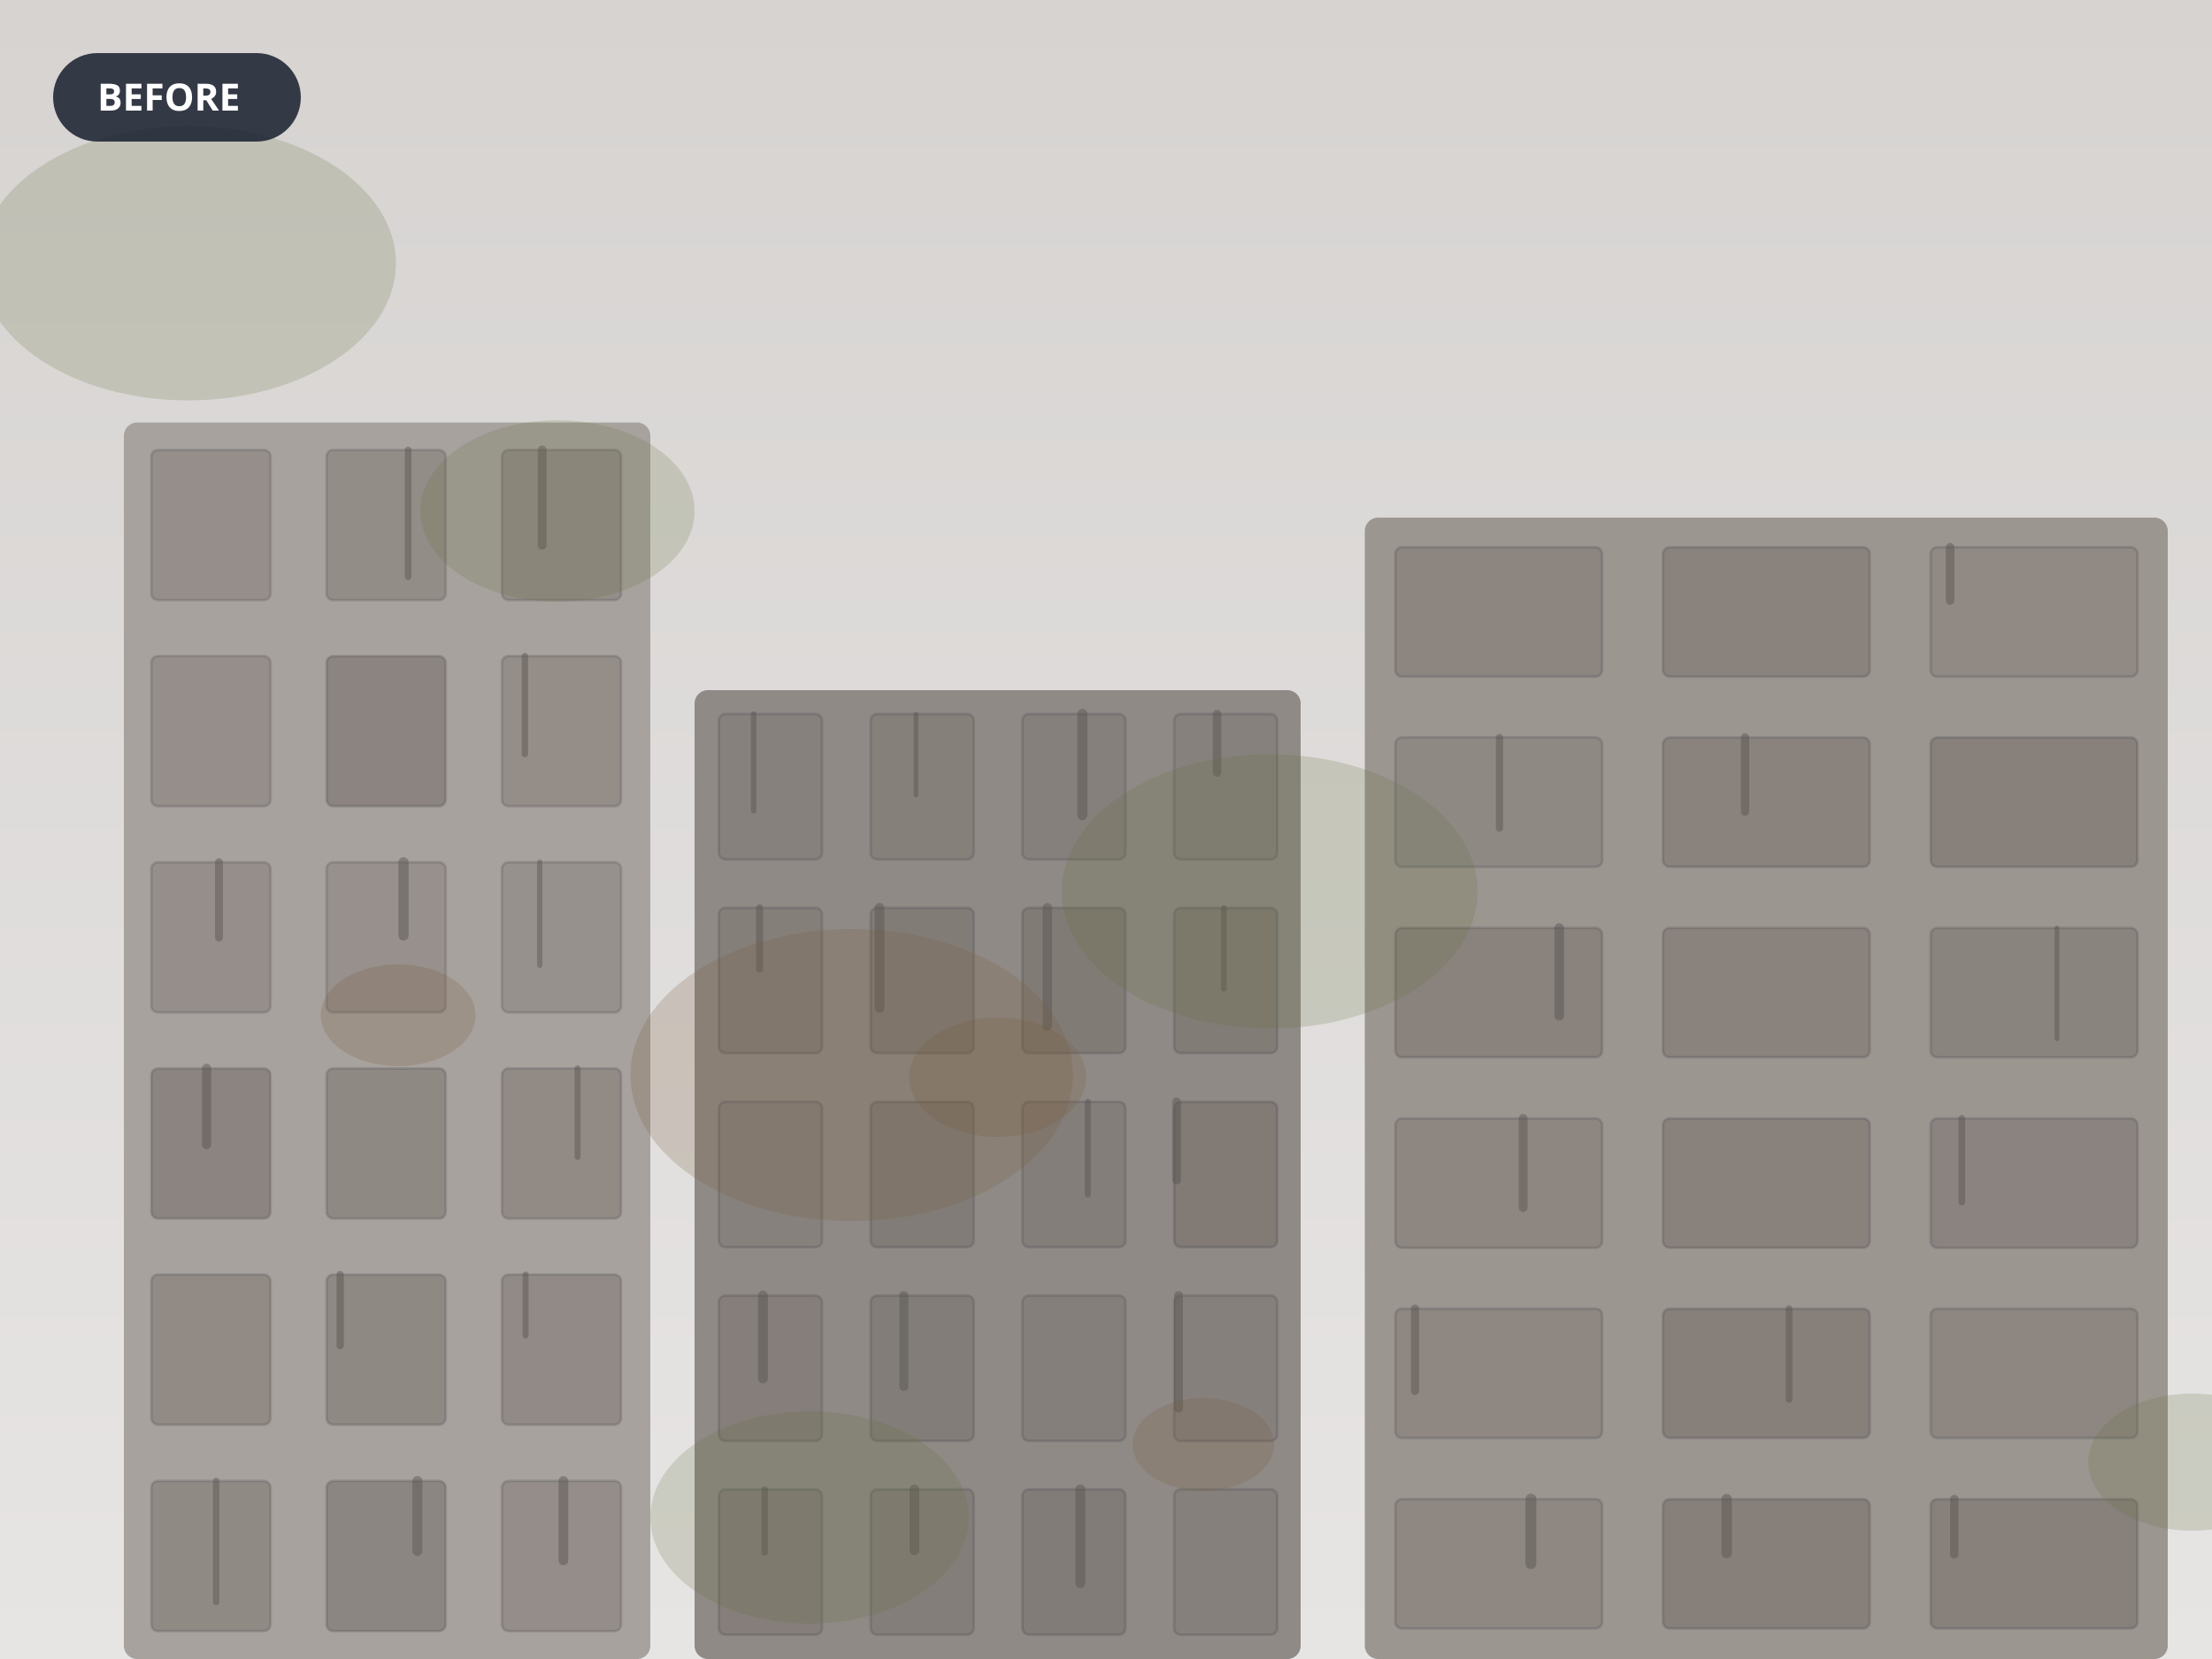
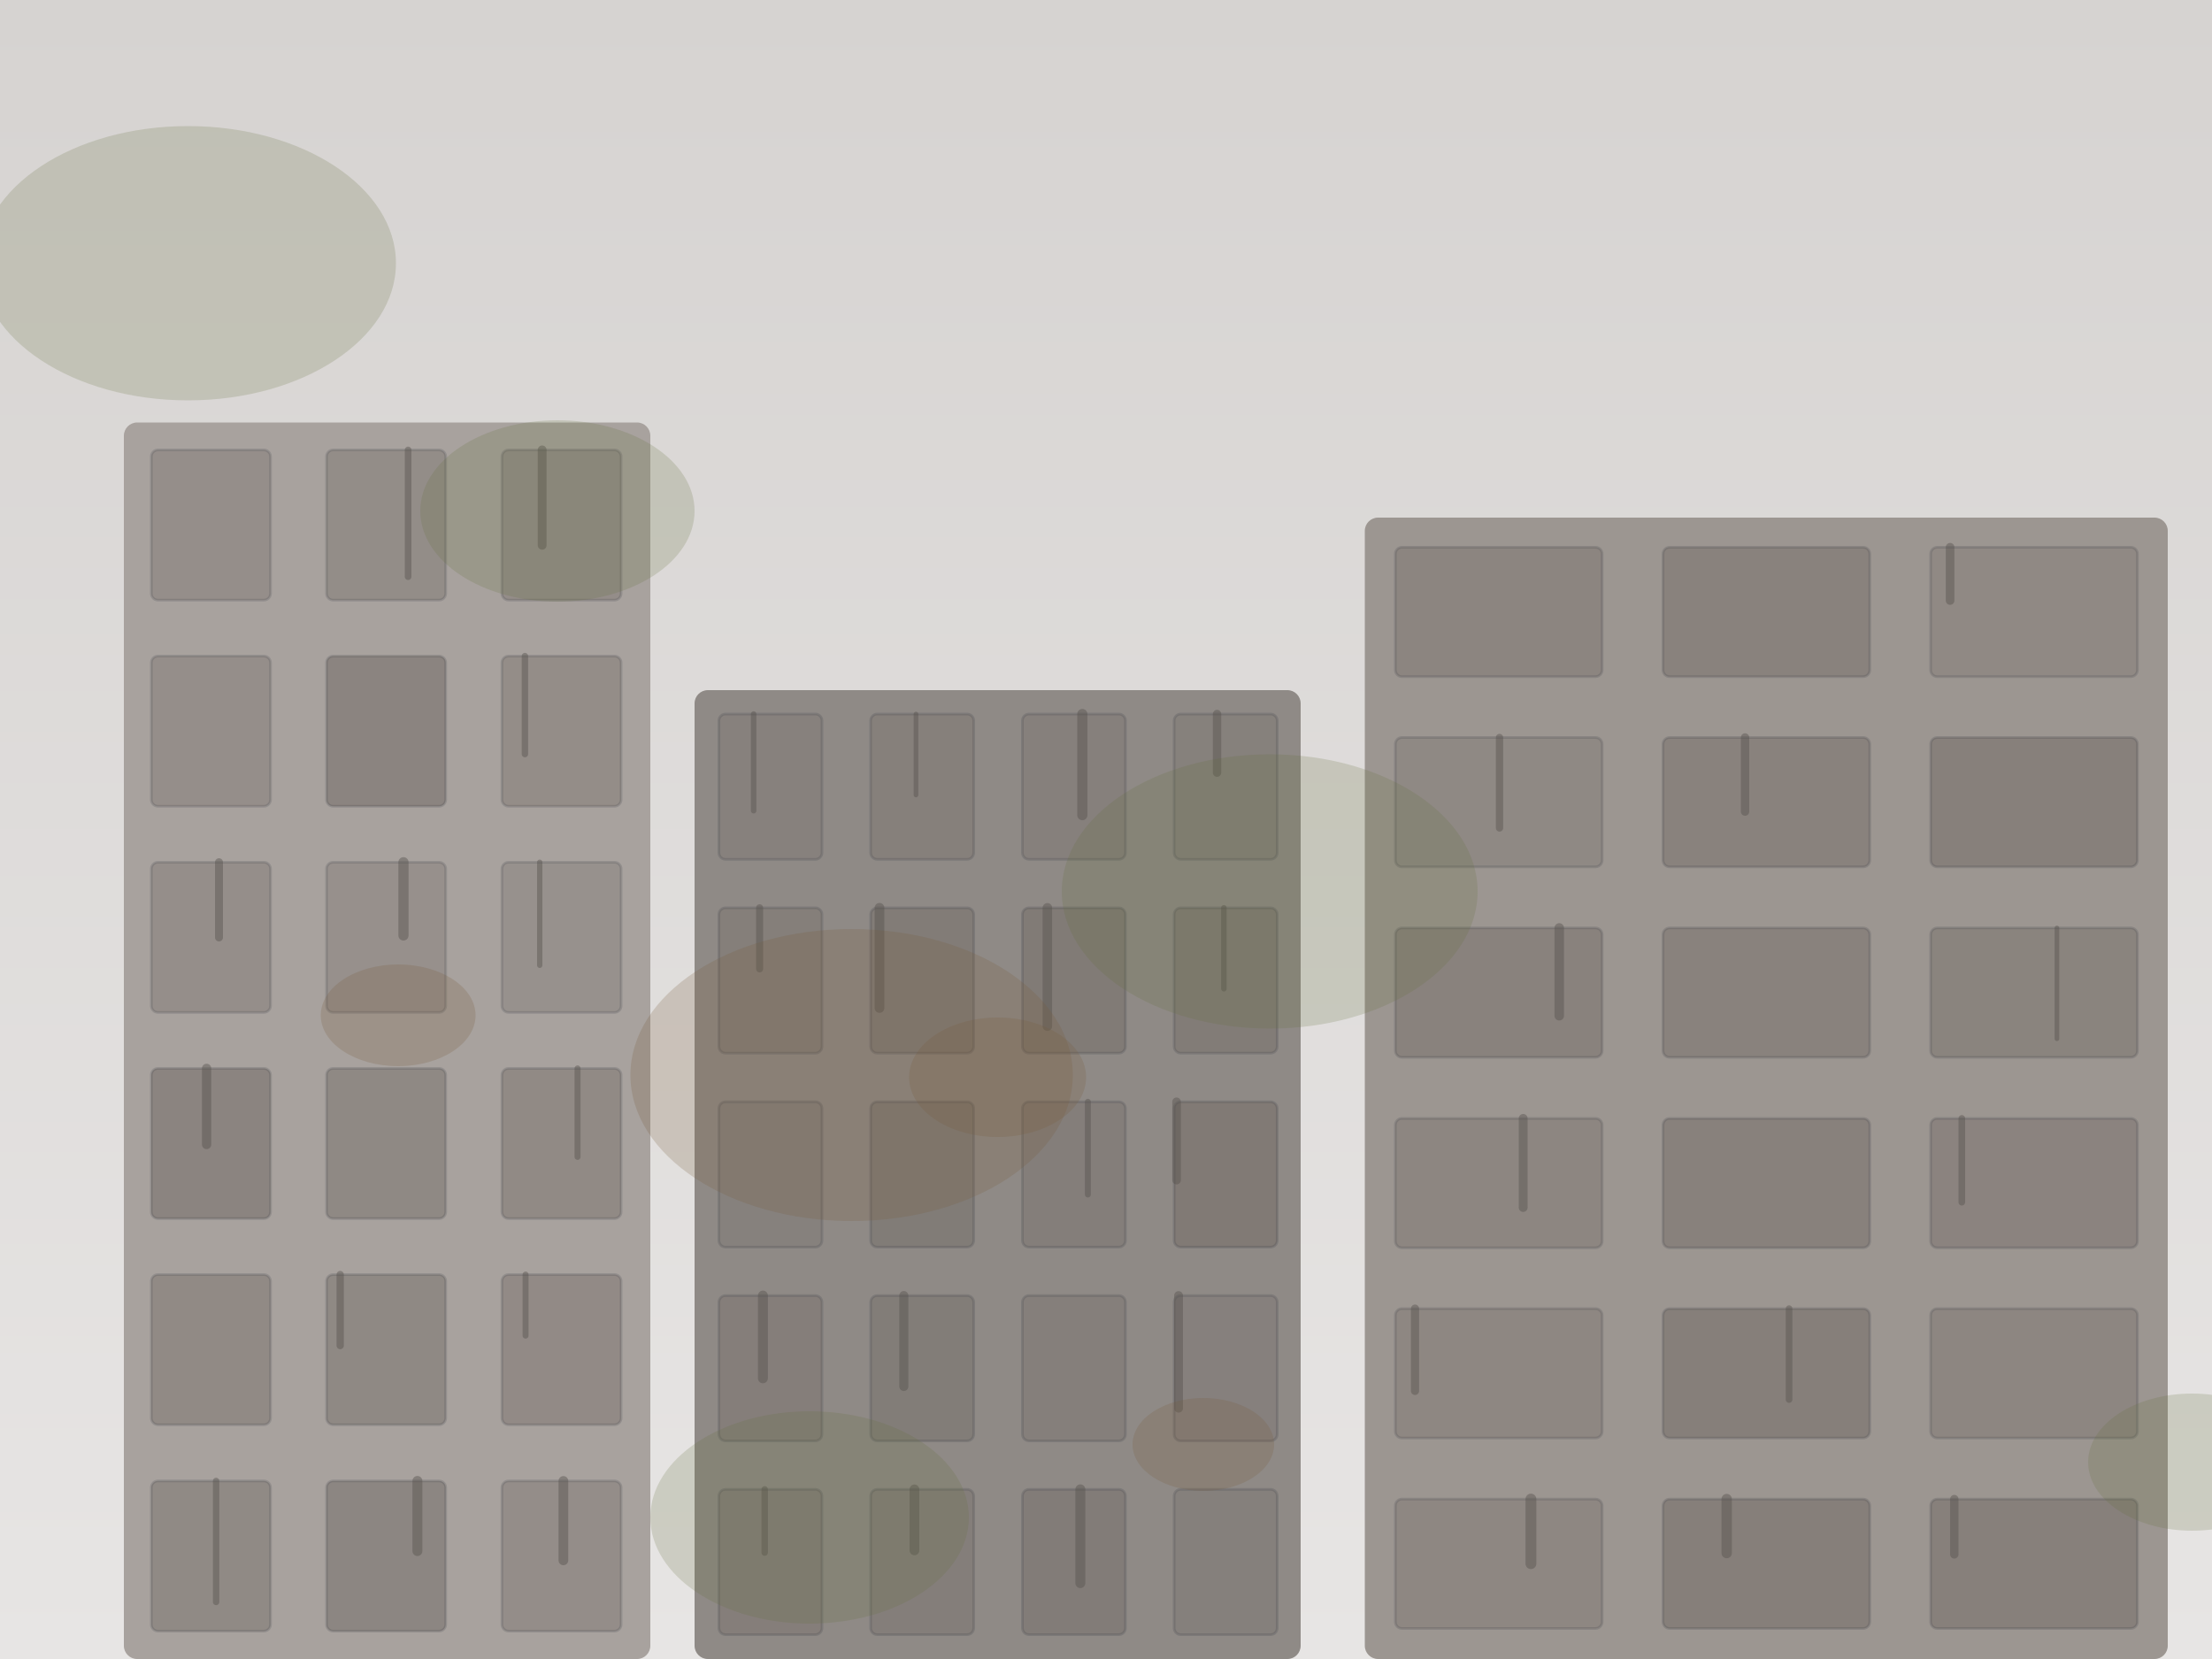
<svg xmlns="http://www.w3.org/2000/svg" viewBox="0 0 1000 750" width="1000" height="750" role="img">
  <defs>
    <linearGradient id="sky" x1="0" y1="0" x2="0" y2="1">
      <stop offset="0" stop-color="#d6d3d1" />
      <stop offset="1" stop-color="#e7e5e4" />
    </linearGradient>
  </defs>
  <rect width="1000" height="750" fill="url(#sky)" />
  <rect x="56" y="191" width="238" height="559" rx="6" fill="#a8a29e" />
  <rect x="68.4" y="203.4" width="53.9" height="67.9" rx="3" fill="rgba(120,113,108,0.391)" stroke="rgba(17,24,39,.14)" stroke-width="1.2" />
  <rect x="68.4" y="296.6" width="53.9" height="67.9" rx="3" fill="rgba(120,113,108,0.401)" stroke="rgba(17,24,39,.14)" stroke-width="1.2" />
  <rect x="68.4" y="389.8" width="53.9" height="67.9" rx="3" fill="rgba(120,113,108,0.387)" stroke="rgba(17,24,39,.14)" stroke-width="1.2" />
  <path d="M99.0 389.8v34.0" stroke="rgba(87,83,78,.45)" stroke-width="3.6" stroke-linecap="round" />
  <rect x="68.4" y="483.0" width="53.9" height="67.9" rx="3" fill="rgba(120,113,108,0.594)" stroke="rgba(17,24,39,.14)" stroke-width="1.2" />
  <path d="M93.4 483.0v34.4" stroke="rgba(87,83,78,.45)" stroke-width="4.2" stroke-linecap="round" />
  <rect x="68.4" y="576.2" width="53.9" height="67.9" rx="3" fill="rgba(120,113,108,0.479)" stroke="rgba(17,24,39,.14)" stroke-width="1.2" />
  <rect x="68.4" y="669.5" width="53.9" height="67.9" rx="3" fill="rgba(120,113,108,0.488)" stroke="rgba(17,24,39,.14)" stroke-width="1.2" />
  <path d="M97.7 669.5v54.7" stroke="rgba(87,83,78,.45)" stroke-width="2.9" stroke-linecap="round" />
  <rect x="147.6" y="203.4" width="53.9" height="67.9" rx="3" fill="rgba(120,113,108,0.429)" stroke="rgba(17,24,39,.14)" stroke-width="1.2" />
  <path d="M184.5 203.4v57.3" stroke="rgba(87,83,78,.45)" stroke-width="3.0" stroke-linecap="round" />
  <rect x="147.6" y="296.6" width="53.9" height="67.9" rx="3" fill="rgba(120,113,108,0.603)" stroke="rgba(17,24,39,.14)" stroke-width="1.2" />
  <rect x="147.6" y="389.8" width="53.9" height="67.9" rx="3" fill="rgba(120,113,108,0.357)" stroke="rgba(17,24,39,.14)" stroke-width="1.2" />
  <path d="M182.4 389.8v33.1" stroke="rgba(87,83,78,.45)" stroke-width="4.6" stroke-linecap="round" />
  <rect x="147.6" y="483.0" width="53.9" height="67.9" rx="3" fill="rgba(120,113,108,0.505)" stroke="rgba(17,24,39,.14)" stroke-width="1.2" />
  <rect x="147.6" y="576.2" width="53.9" height="67.9" rx="3" fill="rgba(120,113,108,0.523)" stroke="rgba(17,24,39,.14)" stroke-width="1.2" />
  <path d="M153.8 576.2v32.1" stroke="rgba(87,83,78,.45)" stroke-width="3.3" stroke-linecap="round" />
  <rect x="147.6" y="669.5" width="53.9" height="67.9" rx="3" fill="rgba(120,113,108,0.555)" stroke="rgba(17,24,39,.14)" stroke-width="1.2" />
  <path d="M188.7 669.5v31.7" stroke="rgba(87,83,78,.45)" stroke-width="4.5" stroke-linecap="round" />
  <rect x="226.9" y="203.4" width="53.9" height="67.9" rx="3" fill="rgba(120,113,108,0.425)" stroke="rgba(17,24,39,.14)" stroke-width="1.2" />
  <path d="M245.1 203.4v43.1" stroke="rgba(87,83,78,.45)" stroke-width="4.0" stroke-linecap="round" />
  <rect x="226.9" y="296.6" width="53.9" height="67.9" rx="3" fill="rgba(120,113,108,0.424)" stroke="rgba(17,24,39,.14)" stroke-width="1.2" />
  <path d="M237.3 296.6v44.3" stroke="rgba(87,83,78,.45)" stroke-width="2.9" stroke-linecap="round" />
  <rect x="226.9" y="389.8" width="53.9" height="67.9" rx="3" fill="rgba(120,113,108,0.336)" stroke="rgba(17,24,39,.14)" stroke-width="1.2" />
  <path d="M244.0 389.8v46.6" stroke="rgba(87,83,78,.45)" stroke-width="2.4" stroke-linecap="round" />
  <rect x="226.9" y="483.0" width="53.9" height="67.9" rx="3" fill="rgba(120,113,108,0.478)" stroke="rgba(17,24,39,.14)" stroke-width="1.2" />
  <path d="M261.1 483.0v40.0" stroke="rgba(87,83,78,.45)" stroke-width="2.7" stroke-linecap="round" />
  <rect x="226.9" y="576.2" width="53.9" height="67.9" rx="3" fill="rgba(120,113,108,0.465)" stroke="rgba(17,24,39,.14)" stroke-width="1.2" />
  <path d="M237.6 576.2v27.6" stroke="rgba(87,83,78,.45)" stroke-width="2.7" stroke-linecap="round" />
  <rect x="226.9" y="669.5" width="53.9" height="67.9" rx="3" fill="rgba(120,113,108,0.42)" stroke="rgba(17,24,39,.14)" stroke-width="1.2" />
  <path d="M254.7 669.5v35.9" stroke="rgba(87,83,78,.45)" stroke-width="4.4" stroke-linecap="round" />
  <rect x="314" y="312" width="274" height="438" rx="6" fill="#8f8a86" />
  <rect x="325.0" y="322.8" width="46.6" height="65.7" rx="3" fill="rgba(120,113,108,0.339)" stroke="rgba(17,24,39,.14)" stroke-width="1.2" />
  <path d="M340.7 322.8v43.7" stroke="rgba(87,83,78,.45)" stroke-width="2.5" stroke-linecap="round" />
  <rect x="325.0" y="410.4" width="46.6" height="65.7" rx="3" fill="rgba(120,113,108,0.442)" stroke="rgba(17,24,39,.14)" stroke-width="1.2" />
  <path d="M343.4 410.4v27.6" stroke="rgba(87,83,78,.45)" stroke-width="3.2" stroke-linecap="round" />
  <rect x="325.0" y="498.1" width="46.6" height="65.7" rx="3" fill="rgba(120,113,108,0.363)" stroke="rgba(17,24,39,.14)" stroke-width="1.2" />
  <rect x="325.0" y="585.7" width="46.6" height="65.7" rx="3" fill="rgba(120,113,108,0.457)" stroke="rgba(17,24,39,.14)" stroke-width="1.2" />
  <path d="M344.9 585.7v37.4" stroke="rgba(87,83,78,.45)" stroke-width="4.5" stroke-linecap="round" />
  <rect x="325.0" y="673.3" width="46.6" height="65.7" rx="3" fill="rgba(120,113,108,0.449)" stroke="rgba(17,24,39,.14)" stroke-width="1.2" />
  <path d="M345.7 673.3v28.6" stroke="rgba(87,83,78,.45)" stroke-width="2.9" stroke-linecap="round" />
  <rect x="393.6" y="322.8" width="46.6" height="65.7" rx="3" fill="rgba(120,113,108,0.393)" stroke="rgba(17,24,39,.14)" stroke-width="1.2" />
  <path d="M414.1 322.8v36.6" stroke="rgba(87,83,78,.45)" stroke-width="2.1" stroke-linecap="round" />
  <rect x="393.6" y="410.4" width="46.6" height="65.7" rx="3" fill="rgba(120,113,108,0.56)" stroke="rgba(17,24,39,.14)" stroke-width="1.2" />
  <path d="M397.6 410.4v45.3" stroke="rgba(87,83,78,.45)" stroke-width="4.4" stroke-linecap="round" />
  <rect x="393.6" y="498.1" width="46.6" height="65.7" rx="3" fill="rgba(120,113,108,0.547)" stroke="rgba(17,24,39,.14)" stroke-width="1.2" />
  <rect x="393.6" y="585.7" width="46.6" height="65.7" rx="3" fill="rgba(120,113,108,0.531)" stroke="rgba(17,24,39,.14)" stroke-width="1.2" />
  <path d="M408.6 585.7v41.1" stroke="rgba(87,83,78,.45)" stroke-width="4.1" stroke-linecap="round" />
  <rect x="393.6" y="673.3" width="46.6" height="65.7" rx="3" fill="rgba(120,113,108,0.448)" stroke="rgba(17,24,39,.14)" stroke-width="1.2" />
  <path d="M413.4 673.3v27.6" stroke="rgba(87,83,78,.45)" stroke-width="4.4" stroke-linecap="round" />
  <rect x="462.2" y="322.8" width="46.6" height="65.7" rx="3" fill="rgba(120,113,108,0.384)" stroke="rgba(17,24,39,.14)" stroke-width="1.2" />
  <path d="M489.3 322.8v45.7" stroke="rgba(87,83,78,.45)" stroke-width="4.6" stroke-linecap="round" />
  <rect x="462.2" y="410.4" width="46.6" height="65.7" rx="3" fill="rgba(120,113,108,0.602)" stroke="rgba(17,24,39,.14)" stroke-width="1.2" />
  <path d="M473.5 410.4v53.5" stroke="rgba(87,83,78,.45)" stroke-width="4.3" stroke-linecap="round" />
  <rect x="462.2" y="498.1" width="46.6" height="65.7" rx="3" fill="rgba(120,113,108,0.471)" stroke="rgba(17,24,39,.14)" stroke-width="1.2" />
  <path d="M491.8 498.1v41.9" stroke="rgba(87,83,78,.45)" stroke-width="2.7" stroke-linecap="round" />
  <rect x="462.2" y="585.7" width="46.6" height="65.7" rx="3" fill="rgba(120,113,108,0.435)" stroke="rgba(17,24,39,.14)" stroke-width="1.2" />
  <rect x="462.2" y="673.3" width="46.6" height="65.7" rx="3" fill="rgba(120,113,108,0.52)" stroke="rgba(17,24,39,.14)" stroke-width="1.2" />
  <path d="M488.4 673.3v42.4" stroke="rgba(87,83,78,.45)" stroke-width="4.5" stroke-linecap="round" />
  <rect x="530.8" y="322.8" width="46.6" height="65.7" rx="3" fill="rgba(120,113,108,0.348)" stroke="rgba(17,24,39,.14)" stroke-width="1.2" />
  <path d="M550.2 322.8v26.5" stroke="rgba(87,83,78,.45)" stroke-width="3.8" stroke-linecap="round" />
  <rect x="530.8" y="410.4" width="46.6" height="65.7" rx="3" fill="rgba(120,113,108,0.549)" stroke="rgba(17,24,39,.14)" stroke-width="1.2" />
  <path d="M553.3 410.4v36.6" stroke="rgba(87,83,78,.45)" stroke-width="2.5" stroke-linecap="round" />
  <rect x="530.8" y="498.1" width="46.6" height="65.7" rx="3" fill="rgba(120,113,108,0.616)" stroke="rgba(17,24,39,.14)" stroke-width="1.2" />
  <path d="M531.9 498.1v35.4" stroke="rgba(87,83,78,.45)" stroke-width="3.9" stroke-linecap="round" />
  <rect x="530.8" y="585.7" width="46.6" height="65.7" rx="3" fill="rgba(120,113,108,0.36)" stroke="rgba(17,24,39,.14)" stroke-width="1.2" />
  <path d="M532.8 585.7v50.9" stroke="rgba(87,83,78,.45)" stroke-width="4.0" stroke-linecap="round" />
  <rect x="530.8" y="673.3" width="46.6" height="65.7" rx="3" fill="rgba(120,113,108,0.389)" stroke="rgba(17,24,39,.14)" stroke-width="1.2" />
  <rect x="617" y="234" width="363" height="516" rx="6" fill="#9c9691" />
  <rect x="630.8" y="247.4" width="93.5" height="58.5" rx="3" fill="rgba(120,113,108,0.457)" stroke="rgba(17,24,39,.14)" stroke-width="1.2" />
  <rect x="630.8" y="333.4" width="93.5" height="58.5" rx="3" fill="rgba(120,113,108,0.345)" stroke="rgba(17,24,39,.14)" stroke-width="1.2" />
  <path d="M677.9 333.4v40.9" stroke="rgba(87,83,78,.45)" stroke-width="3.3" stroke-linecap="round" />
  <rect x="630.8" y="419.5" width="93.5" height="58.5" rx="3" fill="rgba(120,113,108,0.524)" stroke="rgba(17,24,39,.14)" stroke-width="1.2" />
  <path d="M704.9 419.5v39.7" stroke="rgba(87,83,78,.45)" stroke-width="4.3" stroke-linecap="round" />
  <rect x="630.8" y="505.6" width="93.5" height="58.5" rx="3" fill="rgba(120,113,108,0.413)" stroke="rgba(17,24,39,.14)" stroke-width="1.2" />
  <path d="M688.6 505.6v40.3" stroke="rgba(87,83,78,.45)" stroke-width="4.0" stroke-linecap="round" />
  <rect x="630.8" y="591.6" width="93.5" height="58.5" rx="3" fill="rgba(120,113,108,0.399)" stroke="rgba(17,24,39,.14)" stroke-width="1.2" />
  <path d="M639.7 591.6v37.2" stroke="rgba(87,83,78,.45)" stroke-width="3.7" stroke-linecap="round" />
  <rect x="630.8" y="677.7" width="93.5" height="58.5" rx="3" fill="rgba(120,113,108,0.383)" stroke="rgba(17,24,39,.14)" stroke-width="1.2" />
  <path d="M692.1 677.7v29.2" stroke="rgba(87,83,78,.45)" stroke-width="4.9" stroke-linecap="round" />
  <rect x="751.8" y="247.4" width="93.5" height="58.5" rx="3" fill="rgba(120,113,108,0.532)" stroke="rgba(17,24,39,.14)" stroke-width="1.2" />
  <rect x="751.8" y="333.4" width="93.5" height="58.5" rx="3" fill="rgba(120,113,108,0.52)" stroke="rgba(17,24,39,.14)" stroke-width="1.2" />
  <path d="M788.9 333.4v33.5" stroke="rgba(87,83,78,.45)" stroke-width="3.8" stroke-linecap="round" />
  <rect x="751.8" y="419.5" width="93.5" height="58.5" rx="3" fill="rgba(120,113,108,0.533)" stroke="rgba(17,24,39,.14)" stroke-width="1.2" />
  <rect x="751.8" y="505.6" width="93.5" height="58.5" rx="3" fill="rgba(120,113,108,0.544)" stroke="rgba(17,24,39,.14)" stroke-width="1.2" />
  <rect x="751.8" y="591.6" width="93.5" height="58.5" rx="3" fill="rgba(120,113,108,0.61)" stroke="rgba(17,24,39,.14)" stroke-width="1.2" />
  <path d="M808.8 591.6v41.1" stroke="rgba(87,83,78,.45)" stroke-width="3.0" stroke-linecap="round" />
  <rect x="751.8" y="677.7" width="93.5" height="58.5" rx="3" fill="rgba(120,113,108,0.603)" stroke="rgba(17,24,39,.14)" stroke-width="1.2" />
  <path d="M780.6 677.7v24.4" stroke="rgba(87,83,78,.45)" stroke-width="4.7" stroke-linecap="round" />
  <rect x="872.8" y="247.4" width="93.5" height="58.5" rx="3" fill="rgba(120,113,108,0.341)" stroke="rgba(17,24,39,.14)" stroke-width="1.2" />
  <path d="M881.6 247.4v24.1" stroke="rgba(87,83,78,.45)" stroke-width="3.9" stroke-linecap="round" />
  <rect x="872.8" y="333.4" width="93.5" height="58.5" rx="3" fill="rgba(120,113,108,0.585)" stroke="rgba(17,24,39,.14)" stroke-width="1.2" />
  <rect x="872.8" y="419.5" width="93.5" height="58.5" rx="3" fill="rgba(120,113,108,0.485)" stroke="rgba(17,24,39,.14)" stroke-width="1.2" />
  <path d="M929.9 419.5v50.1" stroke="rgba(87,83,78,.45)" stroke-width="2.1" stroke-linecap="round" />
  <rect x="872.8" y="505.6" width="93.5" height="58.5" rx="3" fill="rgba(120,113,108,0.492)" stroke="rgba(17,24,39,.14)" stroke-width="1.2" />
  <path d="M886.9 505.6v37.9" stroke="rgba(87,83,78,.45)" stroke-width="3.0" stroke-linecap="round" />
  <rect x="872.8" y="591.6" width="93.5" height="58.5" rx="3" fill="rgba(120,113,108,0.421)" stroke="rgba(17,24,39,.14)" stroke-width="1.2" />
  <rect x="872.8" y="677.7" width="93.5" height="58.5" rx="3" fill="rgba(120,113,108,0.591)" stroke="rgba(17,24,39,.14)" stroke-width="1.2" />
  <path d="M883.5 677.7v25.0" stroke="rgba(87,83,78,.45)" stroke-width="3.8" stroke-linecap="round" />
  <ellipse cx="451" cy="487" rx="40" ry="27" fill="rgba(120,93,60,.22)" />
  <ellipse cx="85" cy="119" rx="94" ry="62" fill="rgba(101,113,60,.20)" />
  <ellipse cx="991" cy="661" rx="47" ry="31" fill="rgba(101,113,60,.20)" />
  <ellipse cx="544" cy="653" rx="32" ry="21" fill="rgba(120,93,60,.22)" />
  <ellipse cx="252" cy="231" rx="62" ry="41" fill="rgba(101,113,60,.20)" />
  <ellipse cx="180" cy="459" rx="35" ry="23" fill="rgba(120,93,60,.22)" />
  <ellipse cx="574" cy="403" rx="94" ry="62" fill="rgba(101,113,60,.20)" />
  <ellipse cx="366" cy="686" rx="72" ry="48" fill="rgba(101,113,60,.20)" />
  <ellipse cx="385" cy="486" rx="100" ry="66" fill="rgba(120,93,60,.22)" />
-   <g>
-     <rect x="24" y="24" width="112" height="40" rx="20" fill="rgba(17,24,39,.82)" />
-     <text x="44" y="50" font-family="system-ui, sans-serif" font-size="17" font-weight="700" fill="#ffffff">BEFORE</text>
-   </g>
</svg>
